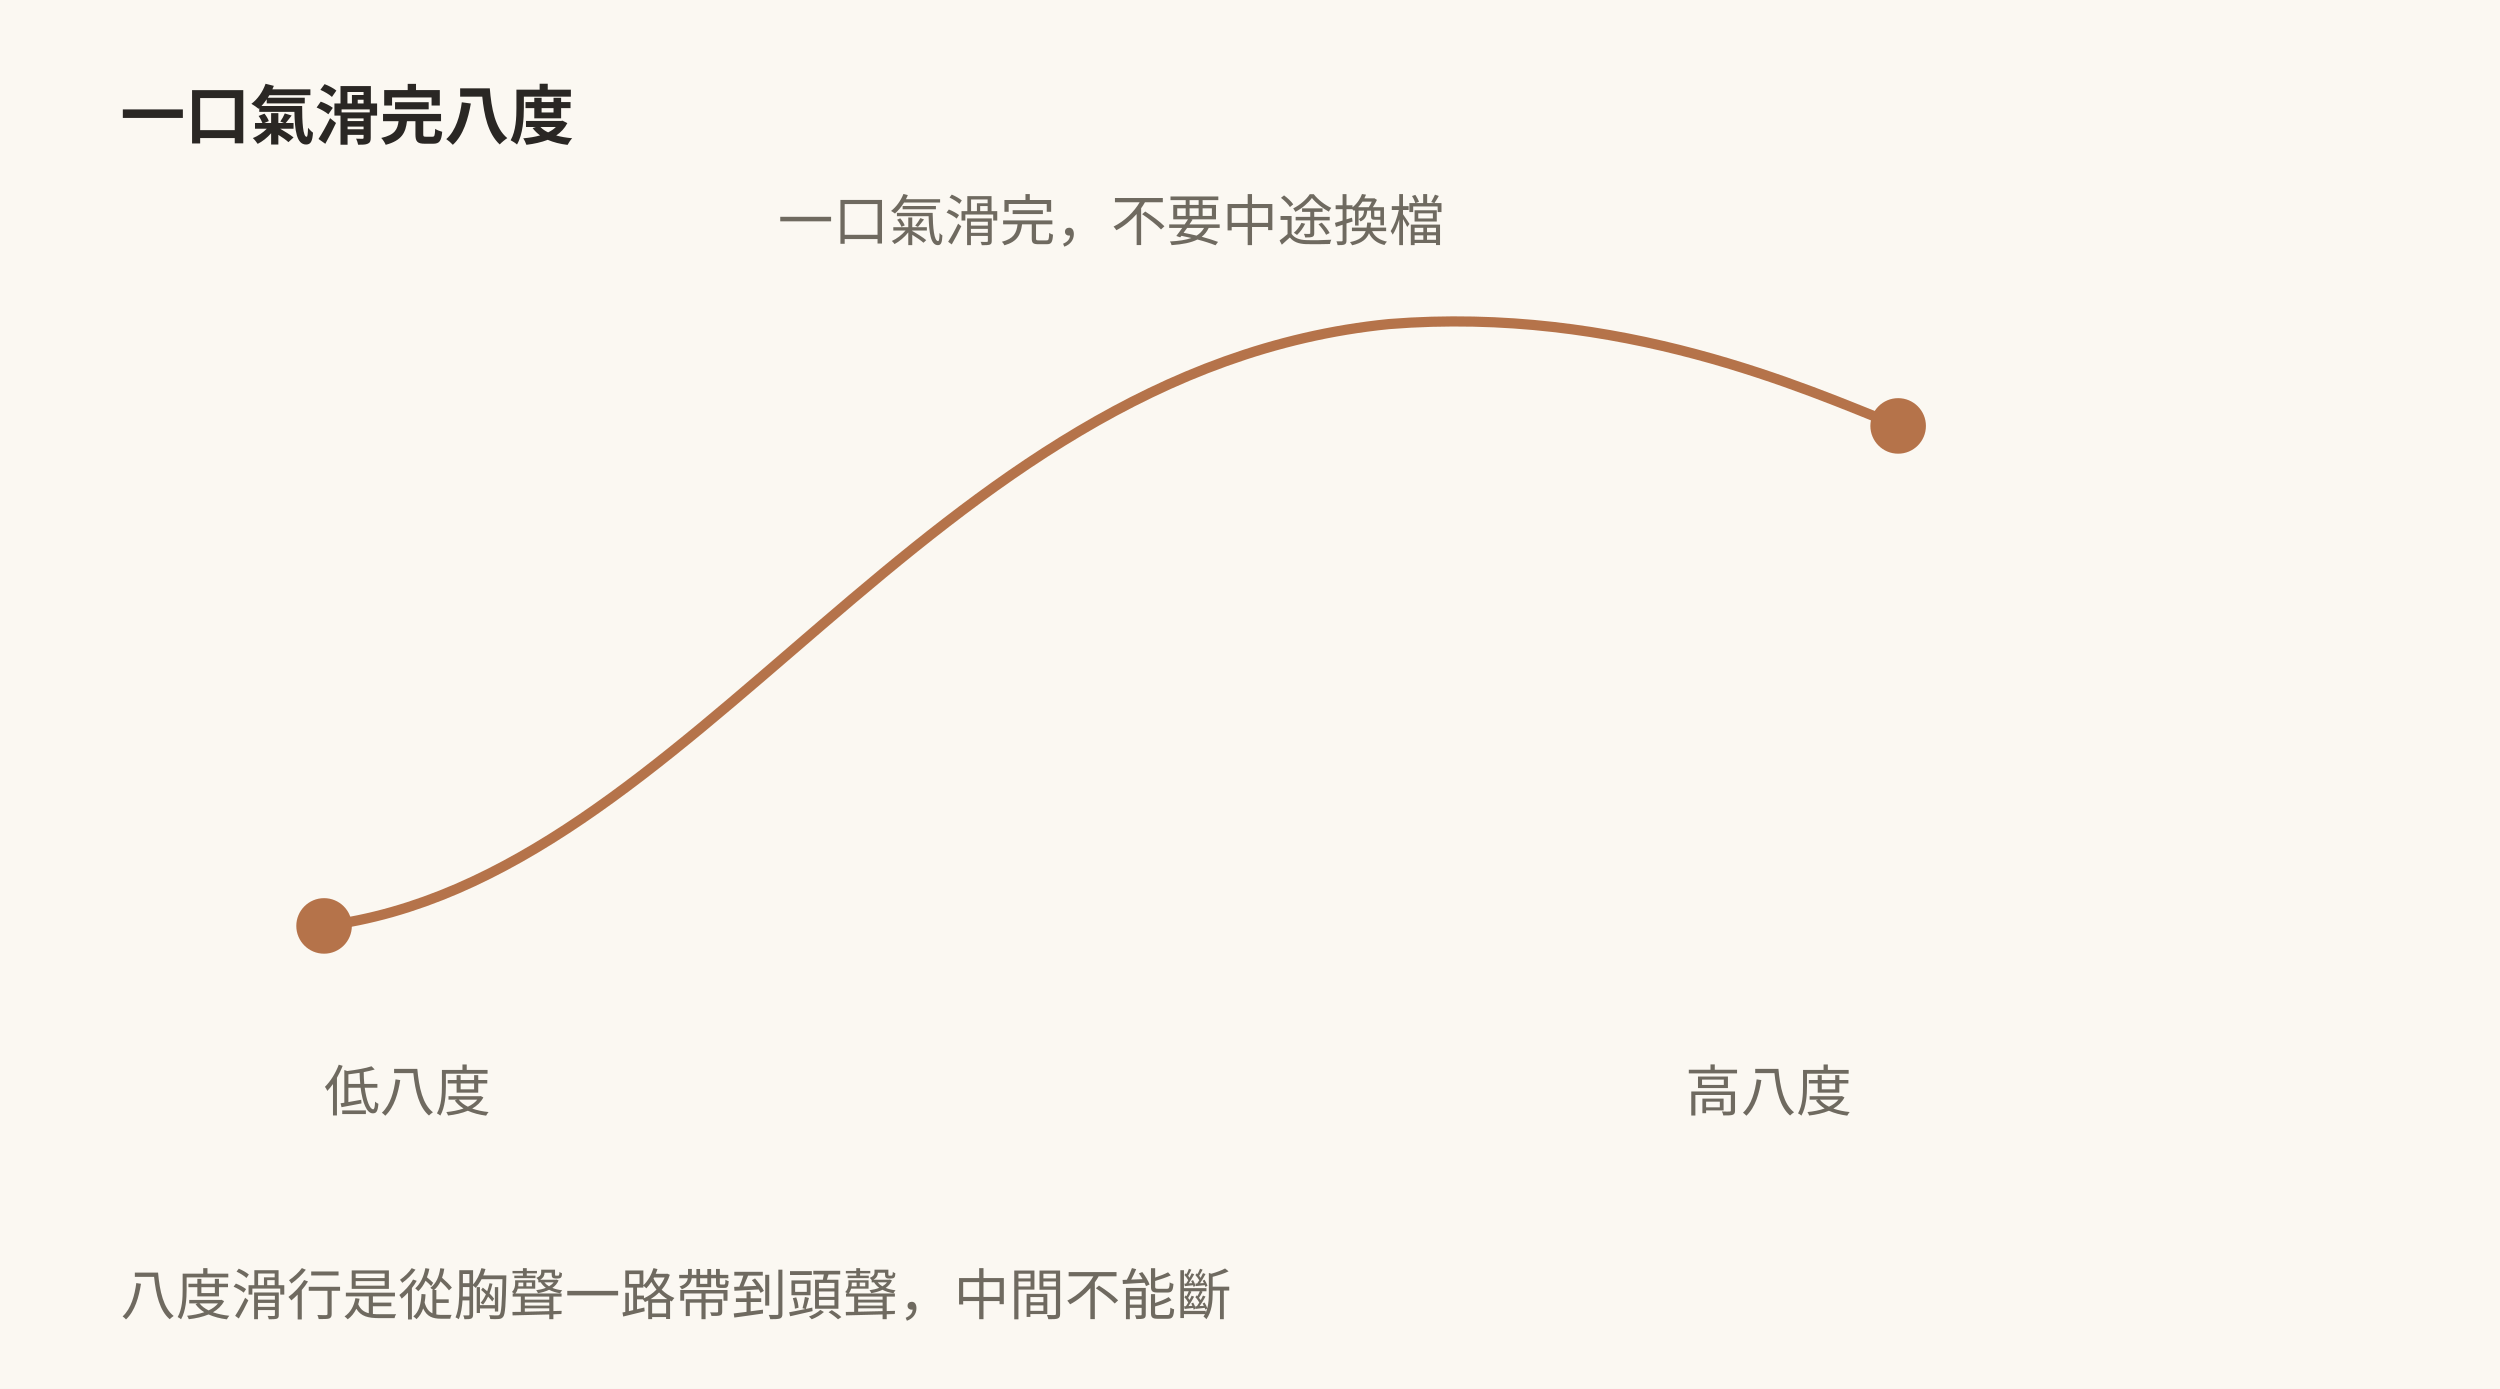
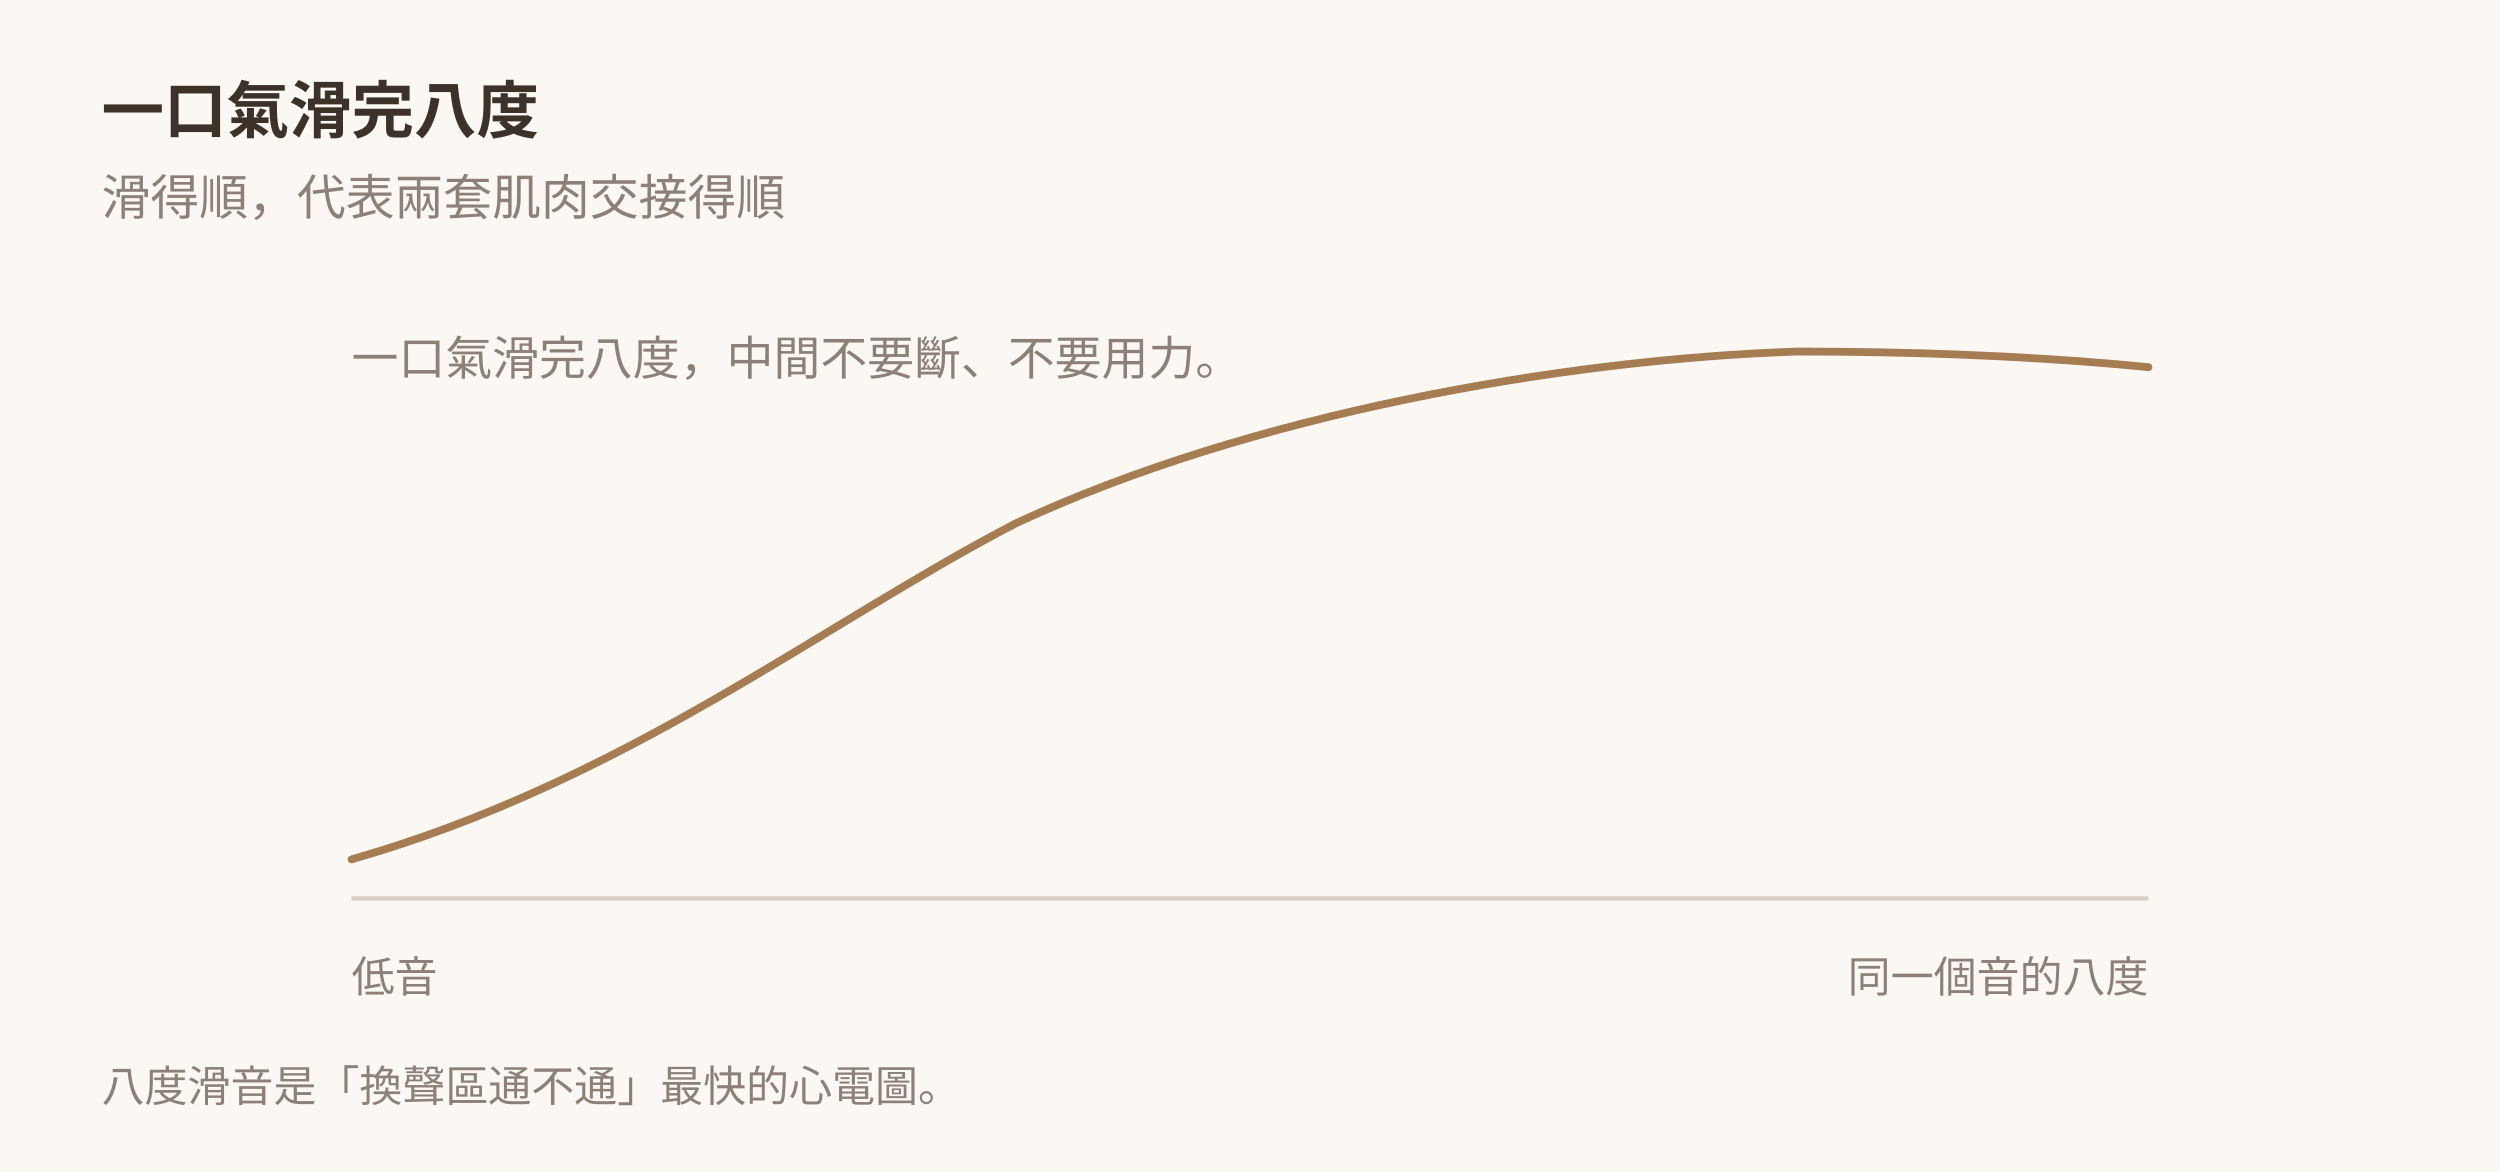
- <svg xmlns="http://www.w3.org/2000/svg" viewBox="0 0 540 300" role="img" aria-label="一口氣滑完八度">
-   <rect width="540" height="300" fill="#fbf8f2" />
+ <svg xmlns="http://www.w3.org/2000/svg" viewBox="0 0 640 300" role="img" aria-label="一口氣滑完八度">
+   <rect width="640" height="300" fill="#FBF8F4" />
  <style>
-     .out   { fill: none; stroke: #2a2724; stroke-width: 1.8; stroke-linejoin: round; stroke-linecap: round; }
-     .lead  { fill: none; stroke: #2a2724; stroke-width: .9; }
-     .dot   { fill: #2a2724; }
-     .skin  { fill: #f1e0d6; stroke: #2a2724; stroke-width: 1.8; }
-     .muc   { fill: #e2a99b; stroke: #cb8f82; stroke-width: 1.2; }
-     .muc2  { fill: #cb8f82; stroke: #2a2724; stroke-width: 1.4; }
-     .cart  { fill: #d5d5c2; stroke: #2a2724; stroke-width: 1.5; }
-     .bone  { fill: #ece6d8; stroke: #2a2724; stroke-width: 1.4; }
-     .air   { fill: #d5e5e7; stroke: #2a2724; stroke-width: 1.3; }
-     .fold  { fill: #f6f3ea; stroke: #c9c1ac; stroke-width: 1.6; }
-     .musc  { fill: #cf8f88; stroke: #2a2724; stroke-width: 1.1; }
-     .hl    { fill: #b5734a; fill-opacity: .22; stroke: #b5734a; stroke-width: 1.7; }
-     .hl2   { fill: #7d9b76; fill-opacity: .22; stroke: #7d9b76; stroke-width: 1.7; }
-     .ink   { fill: none; stroke: #2a2724; stroke-width: 1.8; stroke-linejoin: round; stroke-linecap: round; }
-     .ave   { fill: none; stroke: #b5734a; stroke-width: 2.2; stroke-linejoin: round; stroke-linecap: round; }
-     .ave2  { fill: none; stroke: #7d9b76; stroke-width: 2.2; stroke-linejoin: round; stroke-linecap: round; }
-     .thin  { fill: none; stroke: #d8d0c2; stroke-width: 1.3; stroke-dasharray: 5 5; }
-     .lbl   { font-family: 'Noto Sans TC','PingFang TC',system-ui,sans-serif; font-size: 14px; fill: #2a2724; }
-     .lbl-s { font-family: 'Noto Sans TC','PingFang TC',system-ui,sans-serif; font-size: 12px; fill: #6f6a60; }
-     .lbl-b { font-family: 'Noto Sans TC','PingFang TC',system-ui,sans-serif; font-size: 14px; fill: #2a2724; font-weight: 700; }
+     .t   { font-family: 'Noto Sans TC','PingFang TC','Microsoft JhengHei',system-ui,sans-serif; fill: #3D3229; }
+     .tb  { font-family: 'Noto Sans TC','PingFang TC','Microsoft JhengHei',system-ui,sans-serif; fill: #3D3229; font-weight: 700; }
+     .ts  { font-family: 'Noto Sans TC','PingFang TC','Microsoft JhengHei',system-ui,sans-serif; fill: #8C8078; }
+     .num { font-family: 'Noto Sans TC','PingFang TC','Microsoft JhengHei',system-ui,sans-serif; fill: #FFFFFF; font-weight: 700; font-size: 11px; }
+     .ink { fill: none; stroke: #3D3229; stroke-width: 1.6; stroke-linejoin: round; stroke-linecap: round; }
+     .thin{ fill: none; stroke: #D9CFC4; stroke-width: 1.1; }
+     .dash{ fill: none; stroke: #D9CFC4; stroke-width: 1.1; stroke-dasharray: 4 5; }
+     .lead{ fill: none; stroke: #8C8078; stroke-width: 1; }
+     .acc { fill: none; stroke: #A67C52; stroke-width: 2; stroke-linejoin: round; stroke-linecap: round; }
+     .blue{ fill: none; stroke: #6B8FBF; stroke-width: 2; stroke-linejoin: round; stroke-linecap: round; }
+     .green{ fill: none; stroke: #6F8F6A; stroke-width: 2; stroke-linejoin: round; stroke-linecap: round; }
+     .red { fill: none; stroke: #B0563F; stroke-width: 2; stroke-linejoin: round; stroke-linecap: round; }
+     .dot { fill: #3D3229; }
  </style>
-   <text class="lbl-b" x="26" y="30">一口氣滑完八度</text>
-   <path class="grid" d="M50 220 L420 220" />
-   <path class="ave" d="M70 200 C150 190 200 80 300 70 C350 66 390 84 410 92" />
-   <circle cx="70" cy="200" r="6" fill="#b5734a" />
-   <circle cx="410" cy="92" r="6" fill="#b5734a" />
-   <text class="lbl-s" x="70" y="240">低八度</text>
-   <text class="lbl-s" x="400" y="240" text-anchor="end">高八度</text>
-   <text class="lbl-s" x="240" y="52" text-anchor="middle">一口氣滑完，不要中途換檔</text>
-   <text class="lbl-s" x="26" y="284">八度滑行是從胸聲一路帶到頭聲，中間不能斷</text>
+   <text x="26" y="34" class="tb" font-size="16">一口氣滑完八度</text>
+   <text x="26" y="55" class="ts" font-size="12.5">滑得順，代表兩套肌肉交接得順</text>
+   <path d="M90 230 L550 230" class="thin" />
+   <text x="90" y="254" class="ts" font-size="11">低音</text>
+   <text x="550" y="254" class="ts" font-size="11" text-anchor="end">同一個音的八度</text>
+   <path d="M90 220 C160 200 210 160 260 134 C320 106 400 92 460 90 C500 90 530 92 550 94" class="acc" />
+   <text x="90" y="96" class="ts" font-size="12">一口氣滑完八度，中間不要斷、不要用力。</text>
+   <text x="26" y="282" class="ts" font-size="11">八度滑音是「換聲區通不通」最快的心電圖。</text>
</svg>
